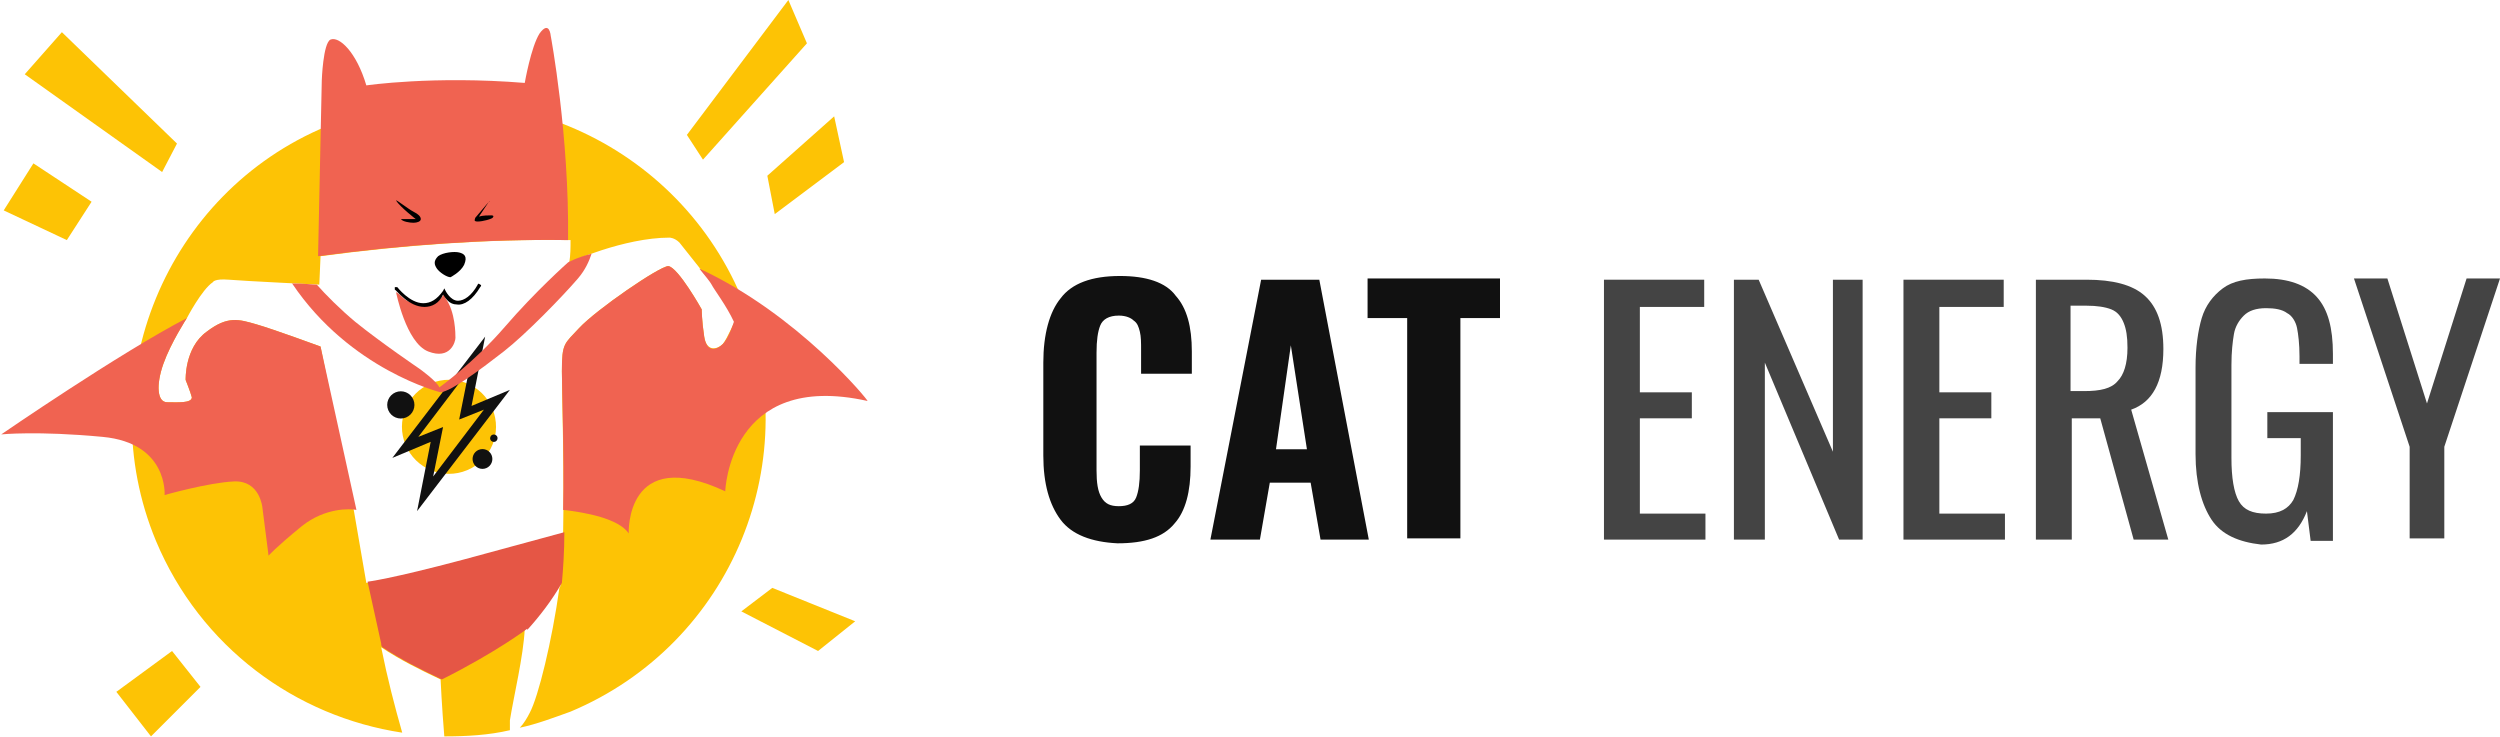
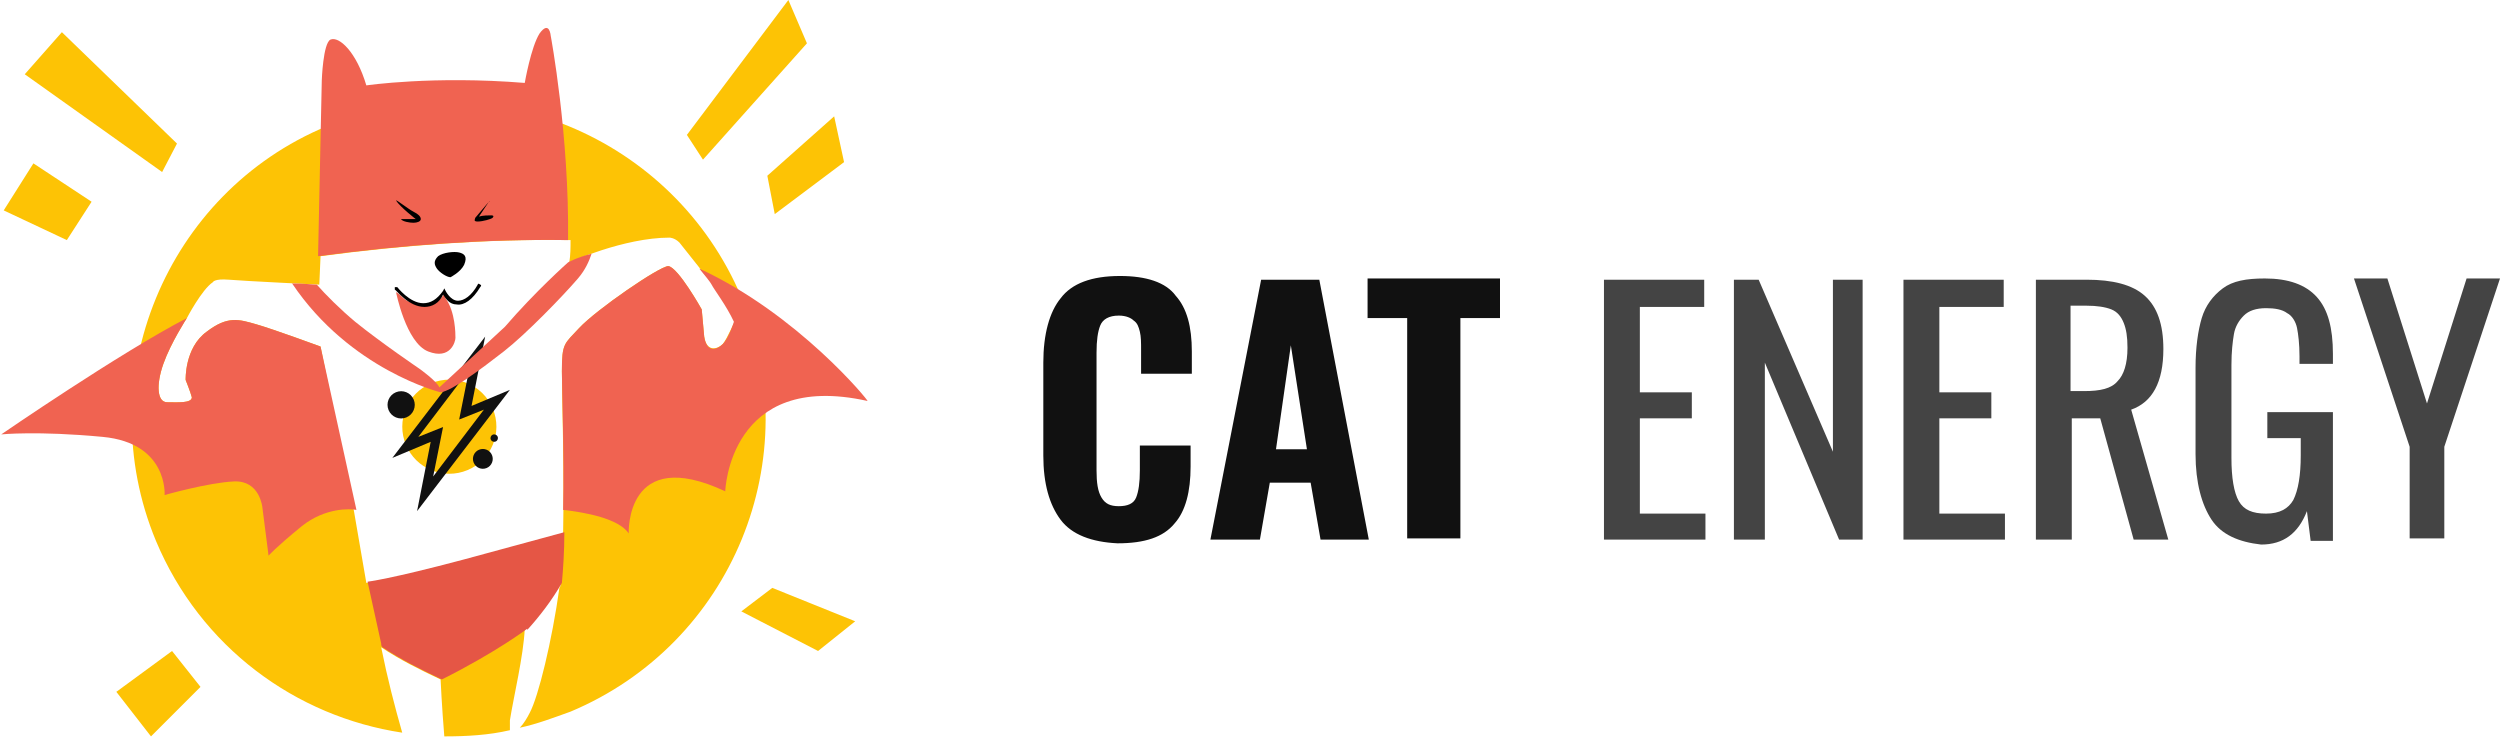
- <svg xmlns="http://www.w3.org/2000/svg" version="1.1" id="Layer_1" x="0px" y="0px" viewBox="0 0 202 59.5" style="enable-background:new 0 0 202 59.5;" xml:space="preserve">
-   <style type="text/css">
-     .st0 {
-       fill: #FDC305;
-     }
-     .st1 {
-       fill: #F06351;
-     }
-     .st2 {
-       fill: #E55645;
-     }
-     .st3 {
-       fill: #111111;
-     }
-     .st4 {
-       fill: #444444;
-     }
-   </style>
-   <path class="st0" d="M59.9,24c-5.5-13-20.5-19.2-33.5-13.8S7.2,30.7,12.6,43.7c3.6,8.6,11.3,14.2,19.9,15.5   c-0.6-2.1-1.2-4.4-1.7-6.9c1.5,1,3.1,1.8,4.8,2.6c0,0,0,0,0,0c0,0,0.1,2.2,0.3,4.6c1.8,0,3.6-0.1,5.3-0.5c0-0.2,0-0.4,0-0.8   c0.3-1.9,1.1-5.2,1.2-7.4c1.1-1.1,2.1-2.3,2.9-3.7c0,0,0,0,0,0c0,0.1,0,0.3-0.1,0.4c-0.6,4.3-1.7,8.8-2.4,10.1   c-0.2,0.4-0.5,0.9-0.8,1.2c1.4-0.3,2.7-0.8,4.1-1.3C59.2,52,65.3,37,59.9,24z M58.4,27.8c-0.4,0.4-1.3,0.7-1.5-0.6S56.7,25,56.7,25   s-1.9-3.4-2.7-3.5c-0.7,0-5.8,3.5-7.2,5c-1.2,1.3-1.4,1.2-1.4,3.5c0,1.7,0.2,8.2,0.1,13.1v0v0c0,0-2.2,0.6-8.1,2.2   c-6,1.6-7.8,1.8-7.8,1.8l-1-5.8c0,0,0,0,0,0c0,0,0,0,0,0c0,0,0,0,0,0c0,0,0,0,0,0c0,0,0,0,0,0c0,0,0,0,0,0L25.9,28   c0,0-3.8-1.4-5.2-1.8c-1.4-0.4-2.3-0.7-4,0.6c-1.8,1.3-1.7,3.9-1.7,3.9s0.4,1,0.5,1.4c0,0.5-1.2,0.4-2,0.4s-0.9-1.4-0.3-3.1   c0.6-1.7,1.9-3.7,1.9-3.7s1.2-2.3,2.1-2.9c0,0,0.1-0.3,1.3-0.2c1.1,0.1,7.3,0.4,7.3,0.4l0.1-2.3c6.7-0.9,13.5-1.4,20.2-1.3   c0,0.6,0,1.2-0.1,1.8c0,0,4.4-2,8.1-2c0,0,0.4,0,0.8,0.4c0.3,0.4,2.4,3,2.7,3.4c0.2,0.4,1.2,1.7,1.8,3C59.3,26,58.8,27.3,58.4,27.8z   " />
-   <path class="st1" d="M56.5,21.7c0.5,0.6,0.9,1.1,1,1.3c0.2,0.4,1.2,1.7,1.8,3c0,0-0.4,1.3-0.9,1.8s-1.3,0.7-1.5-0.6S56.7,25,56.7,25   s-1.9-3.4-2.7-3.5c-0.7,0-5.8,3.5-7.2,5c-1.2,1.3-1.4,1.2-1.4,3.5c0,1.5,0.2,6.6,0.1,11.2c1.8,0.2,4.5,0.7,5.3,1.9   c0,0-0.3-7.2,7.8-3.4c0,0,0.3-9.8,11.5-7.3C70.2,32.4,64.5,25.4,56.5,21.7z" />
-   <path class="st1" d="M45.9,19.4c0.1-8.5-1.4-16.5-1.4-16.5s-0.1-1.3-0.9-0.2c-0.7,1.1-1.2,4-1.2,4C35,6.1,29.6,6.9,29.6,6.9   c-0.8-2.7-2.2-4-2.9-3.7C26.1,3.5,26,6.5,26,6.5l-0.3,14.2C32.4,19.8,39.2,19.3,45.9,19.4z" />
-   <path class="st2" d="M45.4,47.1c0.1-1.1,0.2-2.5,0.2-4.1c0,0-2.2,0.6-8.1,2.2c-6,1.6-7.8,1.8-7.8,1.8l1.1,5c0,0.1,0,0.2,0.1,0.3   c1.5,1,3.1,1.8,4.8,2.6c4.4-2.2,6.9-4.1,6.9-4.1c0,0,0,0,0,0.1C43.6,49.8,44.6,48.5,45.4,47.1z" />
-   <path d="M32,16.2c0-0.1,1,0.7,1.4,0.9c0.4,0.2,0.6,0.4,0.6,0.6c0,0.2-0.3,0.3-0.6,0.3s-0.9-0.1-1-0.3c0,0,0.6,0,0.9,0h0.3   C33.7,17.8,32.3,16.7,32,16.2z" />
-   <path d="M39.5,16.3c0,0-1.1,1.3-1.1,1.3c0,0.1-0.2,0.3,0.2,0.3c0.4,0,1.1-0.2,1.2-0.3c0.1-0.1,0.1-0.2-0.1-0.2c-0.2,0-0.7,0-1,0.1   L39.5,16.3C39.6,16.3,39.6,16.2,39.5,16.3z" />
-   <path d="M36.4,22.4c0,0,0.8-0.4,1.1-1c0.3-0.7,0-0.9-0.4-1s-1.3,0-1.7,0.3c-0.4,0.4-0.3,0.7-0.1,1C35.5,22,36.1,22.4,36.4,22.4z" />
-   <path class="st1" d="M35.9,23.7c0,0-0.2,0.4-0.5,0.6c-0.2,0.2-0.6,0.4-1,0.4c-0.6,0-1.1-0.2-1.5-0.4c-0.2-0.1-0.4-0.3-0.5-0.4   c-0.2-0.2-0.4-0.3-0.4-0.3s0.8,4.1,2.6,4.8c1.8,0.7,2.2-0.8,2.2-1.1c0-0.3,0-2.1-0.8-3.2C36.1,23.6,36,23.8,35.9,23.7z" />
-   <g>
-     <path d="M34.3,24.8C34.3,24.8,34.3,24.8,34.3,24.8c-1.3,0-2.3-1.4-2.4-1.4c0-0.1,0-0.2,0-0.2c0.1,0,0.2,0,0.2,0c0,0,1,1.3,2.1,1.3     c0,0,0,0,0,0c0.6,0,1.1-0.3,1.6-1l0.1-0.2l0.1,0.2c0,0,0.4,0.8,1,0.8c0.5,0,1.1-0.4,1.6-1.3c0-0.1,0.1-0.1,0.2,0     c0.1,0,0.1,0.1,0,0.2c-0.6,1-1.3,1.5-1.9,1.4c-0.6,0-0.9-0.5-1.1-0.8C35.5,24.5,34.9,24.8,34.3,24.8z" />
-   </g>
-   <ellipse transform="matrix(0.9227 -0.3855 0.3855 0.9227 -10.5155 16.6462)" class="st0" cx="36.3" cy="34.5" rx="3.8" ry="3.8" />
-   <path class="st3" d="M41.2,31.5l-3.1,1.3l1.1-5.6l-7.5,9.8l3.1-1.3l-1.1,5.6L41.2,31.5z M33.8,35.3l4.1-5.4l-0.8,4l2-0.8L35,38.5   l0.8-4L33.8,35.3z" />
-   <ellipse transform="matrix(0.9227 -0.3855 0.3855 0.9227 -10.1149 15.0347)" class="st3" cx="32.4" cy="32.7" rx="1.1" ry="1.1" />
-   <ellipse transform="matrix(0.9227 -0.3855 0.3855 0.9227 -11.304 17.8881)" class="st3" cx="39" cy="37.1" rx="0.8" ry="0.8" />
-   <ellipse transform="matrix(0.9227 -0.3855 0.3855 0.9227 -10.5603 18.1253)" class="st3" cx="39.9" cy="35.4" rx="0.3" ry="0.3" />
-   <path class="st1" d="M45.9,21.2c0,0-2.6,2.3-5.1,5.2s-5.3,4.9-5.3,4.9c-0.2-0.5-1.6-1.5-1.6-1.5s-3.1-2.1-5.2-3.8   c-1.2-1-2.4-2.2-3.1-3c-0.3,0-1.1-0.1-2-0.1c4.7,7,12,8.8,12,8.8c0.9-0.1,3.3-1.9,5.1-3.3c1.8-1.4,4.8-4.5,6-5.9   c0.6-0.7,0.9-1.4,1.1-2C46.6,20.8,45.9,21.2,45.9,21.2z" />
-   <polygon class="st0" points="65.2,3.5 56.8,12.9 55.5,10.9 63.7,0 " />
-   <polygon class="st0" points="62.6,17.3 68.2,13.1 67.4,9.4 62,14.2 " />
-   <polygon class="st0" points="59.9,49.4 66.1,52.6 69.1,50.2 62.4,47.5 " />
-   <polygon class="st0" points="2,6 5,2.6 14.3,11.6 13.1,13.9 " />
-   <polygon class="st0" points="7.4,16.3 2.7,13.2 0.3,17 5.4,19.4 " />
-   <polygon class="st0" points="13.9,52.6 9.4,55.9 12.2,59.5 16.2,55.5 " />
-   <path class="st1" d="M25.9,28c0,0-3.8-1.4-5.2-1.8c-1.4-0.4-2.3-0.7-4,0.6c-1.8,1.3-1.7,3.9-1.7,3.9s0.4,1,0.5,1.4   c0,0.5-1.2,0.4-2,0.4s-0.9-1.4-0.3-3.1c0.6-1.7,1.9-3.7,1.9-3.7c-5.4,2.8-15,9.4-15,9.4s2.9-0.3,8.2,0.2c5.3,0.5,5,4.7,5,4.7   s3.5-1,5.6-1.1c2.1-0.1,2.3,2.1,2.3,2.1l0.5,3.9c0,0,0.5-0.6,2.7-2.4c1.9-1.5,3.9-1.4,4.4-1.3c0,0,0,0,0,0L25.9,28z" />
-   <g>
-     <path class="st3" d="M85.7,42c-0.9-1.2-1.4-2.9-1.4-5.2v-7.5c0-2.3,0.5-4.1,1.4-5.2c0.9-1.2,2.5-1.8,4.8-1.8c2.1,0,3.7,0.5,4.5,1.6     c0.9,1,1.3,2.5,1.3,4.5v1.8h-4.1v-1.9c0-0.6,0-1.1-0.1-1.5c-0.1-0.4-0.2-0.7-0.5-0.9c-0.2-0.2-0.6-0.4-1.2-0.4     c-0.8,0-1.3,0.3-1.5,0.8c-0.2,0.5-0.3,1.2-0.3,2.2v9.5c0,1,0.1,1.7,0.4,2.2c0.3,0.5,0.7,0.7,1.4,0.7c0.7,0,1.2-0.2,1.4-0.7     c0.2-0.5,0.3-1.2,0.3-2.2v-2h4.1v1.7c0,2-0.4,3.6-1.3,4.6c-0.9,1.1-2.4,1.6-4.6,1.6C88.2,43.8,86.6,43.2,85.7,42z" />
-     <path class="st3" d="M101.9,22.6h4.7l4,21h-3.9l-0.8-4.6h-3.3l-0.8,4.6h-4L101.9,22.6z M105.6,36.3l-1.3-8.4l-1.2,8.4H105.6z" />
-     <path class="st3" d="M113.7,25.7h-3.2v-3.2h10.7v3.2H118v17.8h-4.3V25.7z" />
-     <path class="st4" d="M129.6,22.6h8.1v2.2h-5.2v6.9h4.2v2.1h-4.2v7.7h5.3v2.1h-8.2V22.6z" />
-     <path class="st4" d="M140.1,22.6h2l6,13.9V22.6h2.4v21h-1.9l-6-14.3v14.3h-2.5V22.6z" />
-     <path class="st4" d="M153.8,22.6h8.1v2.2h-5.2v6.9h4.2v2.1h-4.2v7.7h5.3v2.1h-8.2V22.6z" />
-     <path class="st4" d="M164.4,22.6h4.2c2.1,0,3.7,0.4,4.7,1.3c1,0.9,1.5,2.3,1.5,4.3c0,2.7-0.9,4.3-2.6,4.9l3,10.5h-2.8l-2.7-9.8     h-2.3v9.8h-2.9V22.6z M168.4,31.6c1.3,0,2.2-0.2,2.7-0.8c0.5-0.5,0.8-1.4,0.8-2.7c0-0.9-0.1-1.5-0.3-2c-0.2-0.5-0.5-0.9-1-1.1     c-0.5-0.2-1.2-0.3-2-0.3h-1.3v6.9H168.4z" />
-     <path class="st4" d="M178.7,42c-0.8-1.2-1.3-3-1.3-5.3v-7c0-1.6,0.2-3,0.5-4c0.3-1,0.9-1.8,1.7-2.4c0.8-0.6,1.9-0.8,3.4-0.8     c1.9,0,3.3,0.5,4.2,1.5c0.9,1,1.3,2.5,1.3,4.6v0.8h-2.7v-0.6c0-1-0.1-1.8-0.2-2.3c-0.1-0.5-0.4-1-0.8-1.2c-0.4-0.3-1-0.4-1.7-0.4     c-0.8,0-1.4,0.2-1.8,0.6c-0.4,0.4-0.7,0.9-0.8,1.5c-0.1,0.6-0.2,1.4-0.2,2.5V37c0,1.6,0.2,2.8,0.6,3.5c0.4,0.7,1.1,1,2.2,1     c1.1,0,1.8-0.4,2.2-1.1c0.4-0.8,0.6-2,0.6-3.6v-1.4h-2.7v-2.1h5.3v10.4h-1.8l-0.3-2.4c-0.7,1.8-1.9,2.7-3.7,2.7     C180.9,43.8,179.5,43.2,178.7,42z" />
-     <path class="st4" d="M194.7,36.1l-4.5-13.6h2.7l3.2,10.1l3.2-10.1h2.7l-4.5,13.6v7.4h-2.8V36.1z" />
-   </g>
+ <svg xmlns="http://www.w3.org/2000/svg" viewBox="0 0 202 59.5" enable-background="new 0 0 202 59.5">
+   <style type="text/css">.st0 { fill: #FDC305; } .st1 { fill: #F06351; } .st2 { fill: #E55645; } .st3 { fill: #111111; } .st4 { fill: #444444; }</style>
+   <path class="st0" d="M59.9 24c-5.5-13-20.5-19.2-33.5-13.8s-19.2 20.5-13.8 33.5c3.6 8.6 11.3 14.2 19.9 15.5-.6-2.1-1.2-4.4-1.7-6.9 1.5 1 3.1 1.8 4.8 2.6 0 0 .1 2.2.3 4.6 1.8 0 3.6-.1 5.3-.5v-.8c.3-1.9 1.1-5.2 1.2-7.4 1.1-1.1 2.1-2.3 2.9-3.7 0 .1 0 .3-.1.4-.6 4.3-1.7 8.8-2.4 10.1-.2.4-.5.9-.8 1.2 1.4-.3 2.7-.8 4.1-1.3 13.1-5.5 19.2-20.5 13.8-33.5zm-1.5 3.8c-.4.4-1.3.7-1.5-.6l-.2-2.2s-1.9-3.4-2.7-3.5c-.7 0-5.8 3.5-7.2 5-1.2 1.3-1.4 1.2-1.4 3.5 0 1.7.2 8.2.1 13.1 0 0-2.2.6-8.1 2.2-6 1.6-7.8 1.8-7.8 1.8l-1-5.8-2.7-13.3s-3.8-1.4-5.2-1.8c-1.4-.4-2.3-.7-4 .6-1.8 1.3-1.7 3.9-1.7 3.9s.4 1 .5 1.4c0 .5-1.2.4-2 .4s-.9-1.4-.3-3.1c.6-1.7 1.9-3.7 1.9-3.7s1.2-2.3 2.1-2.9c0 0 .1-.3 1.3-.2 1.1.1 7.3.4 7.3.4l.1-2.3c6.7-.9 13.5-1.4 20.2-1.3 0 .6 0 1.2-.1 1.8 0 0 4.4-2 8.1-2 0 0 .4 0 .8.4l2.7 3.4c.2.4 1.2 1.7 1.8 3-.1 0-.6 1.3-1 1.8z" />
+   <path class="st1" d="M56.5 21.7c.5.6.9 1.1 1 1.3.2.4 1.2 1.7 1.8 3 0 0-.4 1.3-.9 1.8s-1.3.7-1.5-.6l-.2-2.2s-1.9-3.4-2.7-3.5c-.7 0-5.8 3.5-7.2 5-1.2 1.3-1.4 1.2-1.4 3.5 0 1.5.2 6.6.1 11.2 1.8.2 4.5.7 5.3 1.9 0 0-.3-7.2 7.8-3.4 0 0 .3-9.8 11.5-7.3.1 0-5.6-7-13.6-10.7zM45.9 19.4c.1-8.5-1.4-16.5-1.4-16.5s-.1-1.3-.9-.2c-.7 1.1-1.2 4-1.2 4-7.4-.6-12.8.2-12.8.2-.8-2.7-2.2-4-2.9-3.7-.6.3-.7 3.3-.7 3.3l-.3 14.2c6.7-.9 13.5-1.4 20.2-1.3z" />
+   <path class="st2" d="M45.4 47.1c.1-1.1.2-2.5.2-4.1 0 0-2.2.6-8.1 2.2-6 1.6-7.8 1.8-7.8 1.8l1.1 5c0 .1 0 .2.1.3 1.5 1 3.1 1.8 4.8 2.6 4.4-2.2 6.9-4.1 6.9-4.1v.1c1-1.1 2-2.4 2.8-3.8z" />
+   <path d="M32 16.2c0-.1 1 .7 1.4.9.4.2.6.4.6.6 0 .2-.3.3-.6.3s-.9-.1-1-.3h1.2c.1.1-1.3-1-1.6-1.5zM39.5 16.3l-1.1 1.3c0 .1-.2.3.2.3s1.1-.2 1.2-.3c.1-.1.1-.2-.1-.2s-.7 0-1 .1l.8-1.2c.1 0 .1-.1 0 0zM36.4 22.4s.8-.4 1.1-1c.3-.7 0-.9-.4-1s-1.3 0-1.7.3c-.4.4-.3.7-.1 1 .2.3.8.7 1.1.7z" />
+   <path class="st1" d="M35.9 23.7s-.2.4-.5.6c-.2.2-.6.4-1 .4-.6 0-1.1-.2-1.5-.4-.2-.1-.4-.3-.5-.4-.2-.2-.4-.3-.4-.3s.8 4.1 2.6 4.8c1.8.7 2.2-.8 2.2-1.1 0-.3 0-2.1-.8-3.2.1-.5 0-.3-.1-.4z" />
+   <path d="M34.3 24.8c-1.3 0-2.3-1.4-2.4-1.4v-.2h.2s1 1.3 2.1 1.3c.6 0 1.1-.3 1.6-1l.1-.2.1.2s.4.8 1 .8c.5 0 1.1-.4 1.6-1.3 0-.1.1-.1.2 0 .1 0 .1.1 0 .2-.6 1-1.3 1.5-1.9 1.4-.6 0-.9-.5-1.1-.8-.3.7-.9 1-1.5 1z" />
+   <ellipse transform="matrix(.923 -.386 .386 .923 -10.515 16.646)" class="st0" cx="36.3" cy="34.5" rx="3.8" ry="3.8" />
+   <path class="st3" d="M41.2 31.5l-3.1 1.3 1.1-5.6-7.5 9.8 3.1-1.3-1.1 5.6 7.5-9.8zm-7.4 3.8l4.1-5.4-.8 4 2-.8-4.1 5.4.8-4-2 .8z" />
+   <ellipse transform="matrix(.923 -.386 .386 .923 -10.115 15.035)" class="st3" cx="32.4" cy="32.7" rx="1.1" ry="1.1" />
+   <ellipse transform="matrix(.923 -.386 .386 .923 -11.304 17.888)" class="st3" cx="39" cy="37.1" rx=".8" ry=".8" />
+   <ellipse transform="matrix(.923 -.386 .386 .923 -10.56 18.125)" class="st3" cx="39.9" cy="35.4" rx=".3" ry=".3" />
+   <path class="st1" d="M45.9 21.2s-2.6 2.3-5.1 5.2l-5.3 4.9c-.2-.5-1.6-1.5-1.6-1.5s-3.1-2.1-5.2-3.8c-1.2-1-2.4-2.2-3.1-3-.3 0-1.1-.1-2-.1 4.7 7 12 8.8 12 8.8.9-.1 3.3-1.9 5.1-3.3 1.8-1.4 4.8-4.5 6-5.9.6-.7.9-1.4 1.1-2-1.2.3-1.9.7-1.9.7z" />
+   <path class="st0" d="M65.2 3.5l-8.4 9.4-1.3-2 8.2-10.9zM62.6 17.3l5.6-4.2-.8-3.7-5.4 4.8zM59.9 49.4l6.2 3.2 3-2.4-6.7-2.7zM2 6l3-3.4 9.3 9-1.2 2.3zM7.4 16.3l-4.7-3.1-2.4 3.8 5.1 2.4zM13.9 52.6l-4.5 3.3 2.8 3.6 4-4z" />
+   <path class="st1" d="M25.9 28s-3.8-1.4-5.2-1.8c-1.4-.4-2.3-.7-4 .6-1.8 1.3-1.7 3.9-1.7 3.9s.4 1 .5 1.4c0 .5-1.2.4-2 .4s-.9-1.4-.3-3.1c.6-1.7 1.9-3.7 1.9-3.7-5.4 2.8-15 9.4-15 9.4s2.9-.3 8.2.2c5.3.5 5 4.7 5 4.7s3.5-1 5.6-1.1c2.1-.1 2.3 2.1 2.3 2.1l.5 3.9s.5-.6 2.7-2.4c1.9-1.5 3.9-1.4 4.4-1.3l-2.9-13.2z" />
+   <path class="st3" d="M85.7 42c-.9-1.2-1.4-2.9-1.4-5.2v-7.5c0-2.3.5-4.1 1.4-5.2.9-1.2 2.5-1.8 4.8-1.8 2.1 0 3.7.5 4.5 1.6.9 1 1.3 2.5 1.3 4.5v1.8h-4.1v-1.9c0-.6 0-1.1-.1-1.5-.1-.4-.2-.7-.5-.9-.2-.2-.6-.4-1.2-.4-.8 0-1.3.3-1.5.8-.2.5-.3 1.2-.3 2.2v9.5c0 1 .1 1.7.4 2.2.3.5.7.7 1.4.7s1.2-.2 1.4-.7c.2-.5.3-1.2.3-2.2v-2h4.1v1.7c0 2-.4 3.6-1.3 4.6-.9 1.1-2.4 1.6-4.6 1.6-2.1-.1-3.7-.7-4.6-1.9zM101.9 22.6h4.7l4 21h-3.9l-.8-4.6h-3.3l-.8 4.6h-4l4.1-21zm3.7 13.7l-1.3-8.4-1.2 8.4h2.5zM113.7 25.7h-3.2v-3.2h10.7v3.2h-3.2v17.8h-4.3v-17.8z" />
+   <path class="st4" d="M129.6 22.6h8.1v2.2h-5.2v6.9h4.2v2.1h-4.2v7.7h5.3v2.1h-8.2v-21zM140.1 22.6h2l6 13.9v-13.9h2.4v21h-1.9l-6-14.3v14.3h-2.5v-21zM153.8 22.6h8.1v2.2h-5.2v6.9h4.2v2.1h-4.2v7.7h5.3v2.1h-8.2v-21zM164.4 22.6h4.2c2.1 0 3.7.4 4.7 1.3s1.5 2.3 1.5 4.3c0 2.7-.9 4.3-2.6 4.9l3 10.5h-2.8l-2.7-9.8h-2.3v9.8h-2.9v-21zm4 9c1.3 0 2.2-.2 2.7-.8.5-.5.8-1.4.8-2.7 0-.9-.1-1.5-.3-2-.2-.5-.5-.9-1-1.1-.5-.2-1.2-.3-2-.3h-1.3v6.9h1.1zM178.7 42c-.8-1.2-1.3-3-1.3-5.3v-7c0-1.6.2-3 .5-4s.9-1.8 1.7-2.4c.8-.6 1.9-.8 3.4-.8 1.9 0 3.3.5 4.2 1.5.9 1 1.3 2.5 1.3 4.6v.8h-2.7v-.6c0-1-.1-1.8-.2-2.3-.1-.5-.4-1-.8-1.2-.4-.3-1-.4-1.7-.4-.8 0-1.4.2-1.8.6-.4.4-.7.9-.8 1.5-.1.6-.2 1.4-.2 2.5v7.5c0 1.6.2 2.8.6 3.5.4.7 1.1 1 2.2 1s1.8-.4 2.2-1.1c.4-.8.6-2 .6-3.6v-1.4h-2.7v-2.1h5.3v10.4h-1.8l-.3-2.4c-.7 1.8-1.9 2.7-3.7 2.7-1.8-.2-3.2-.8-4-2zM194.7 36.1l-4.5-13.6h2.7l3.2 10.1 3.2-10.1h2.7l-4.5 13.6v7.4h-2.8v-7.4z" />
</svg>
